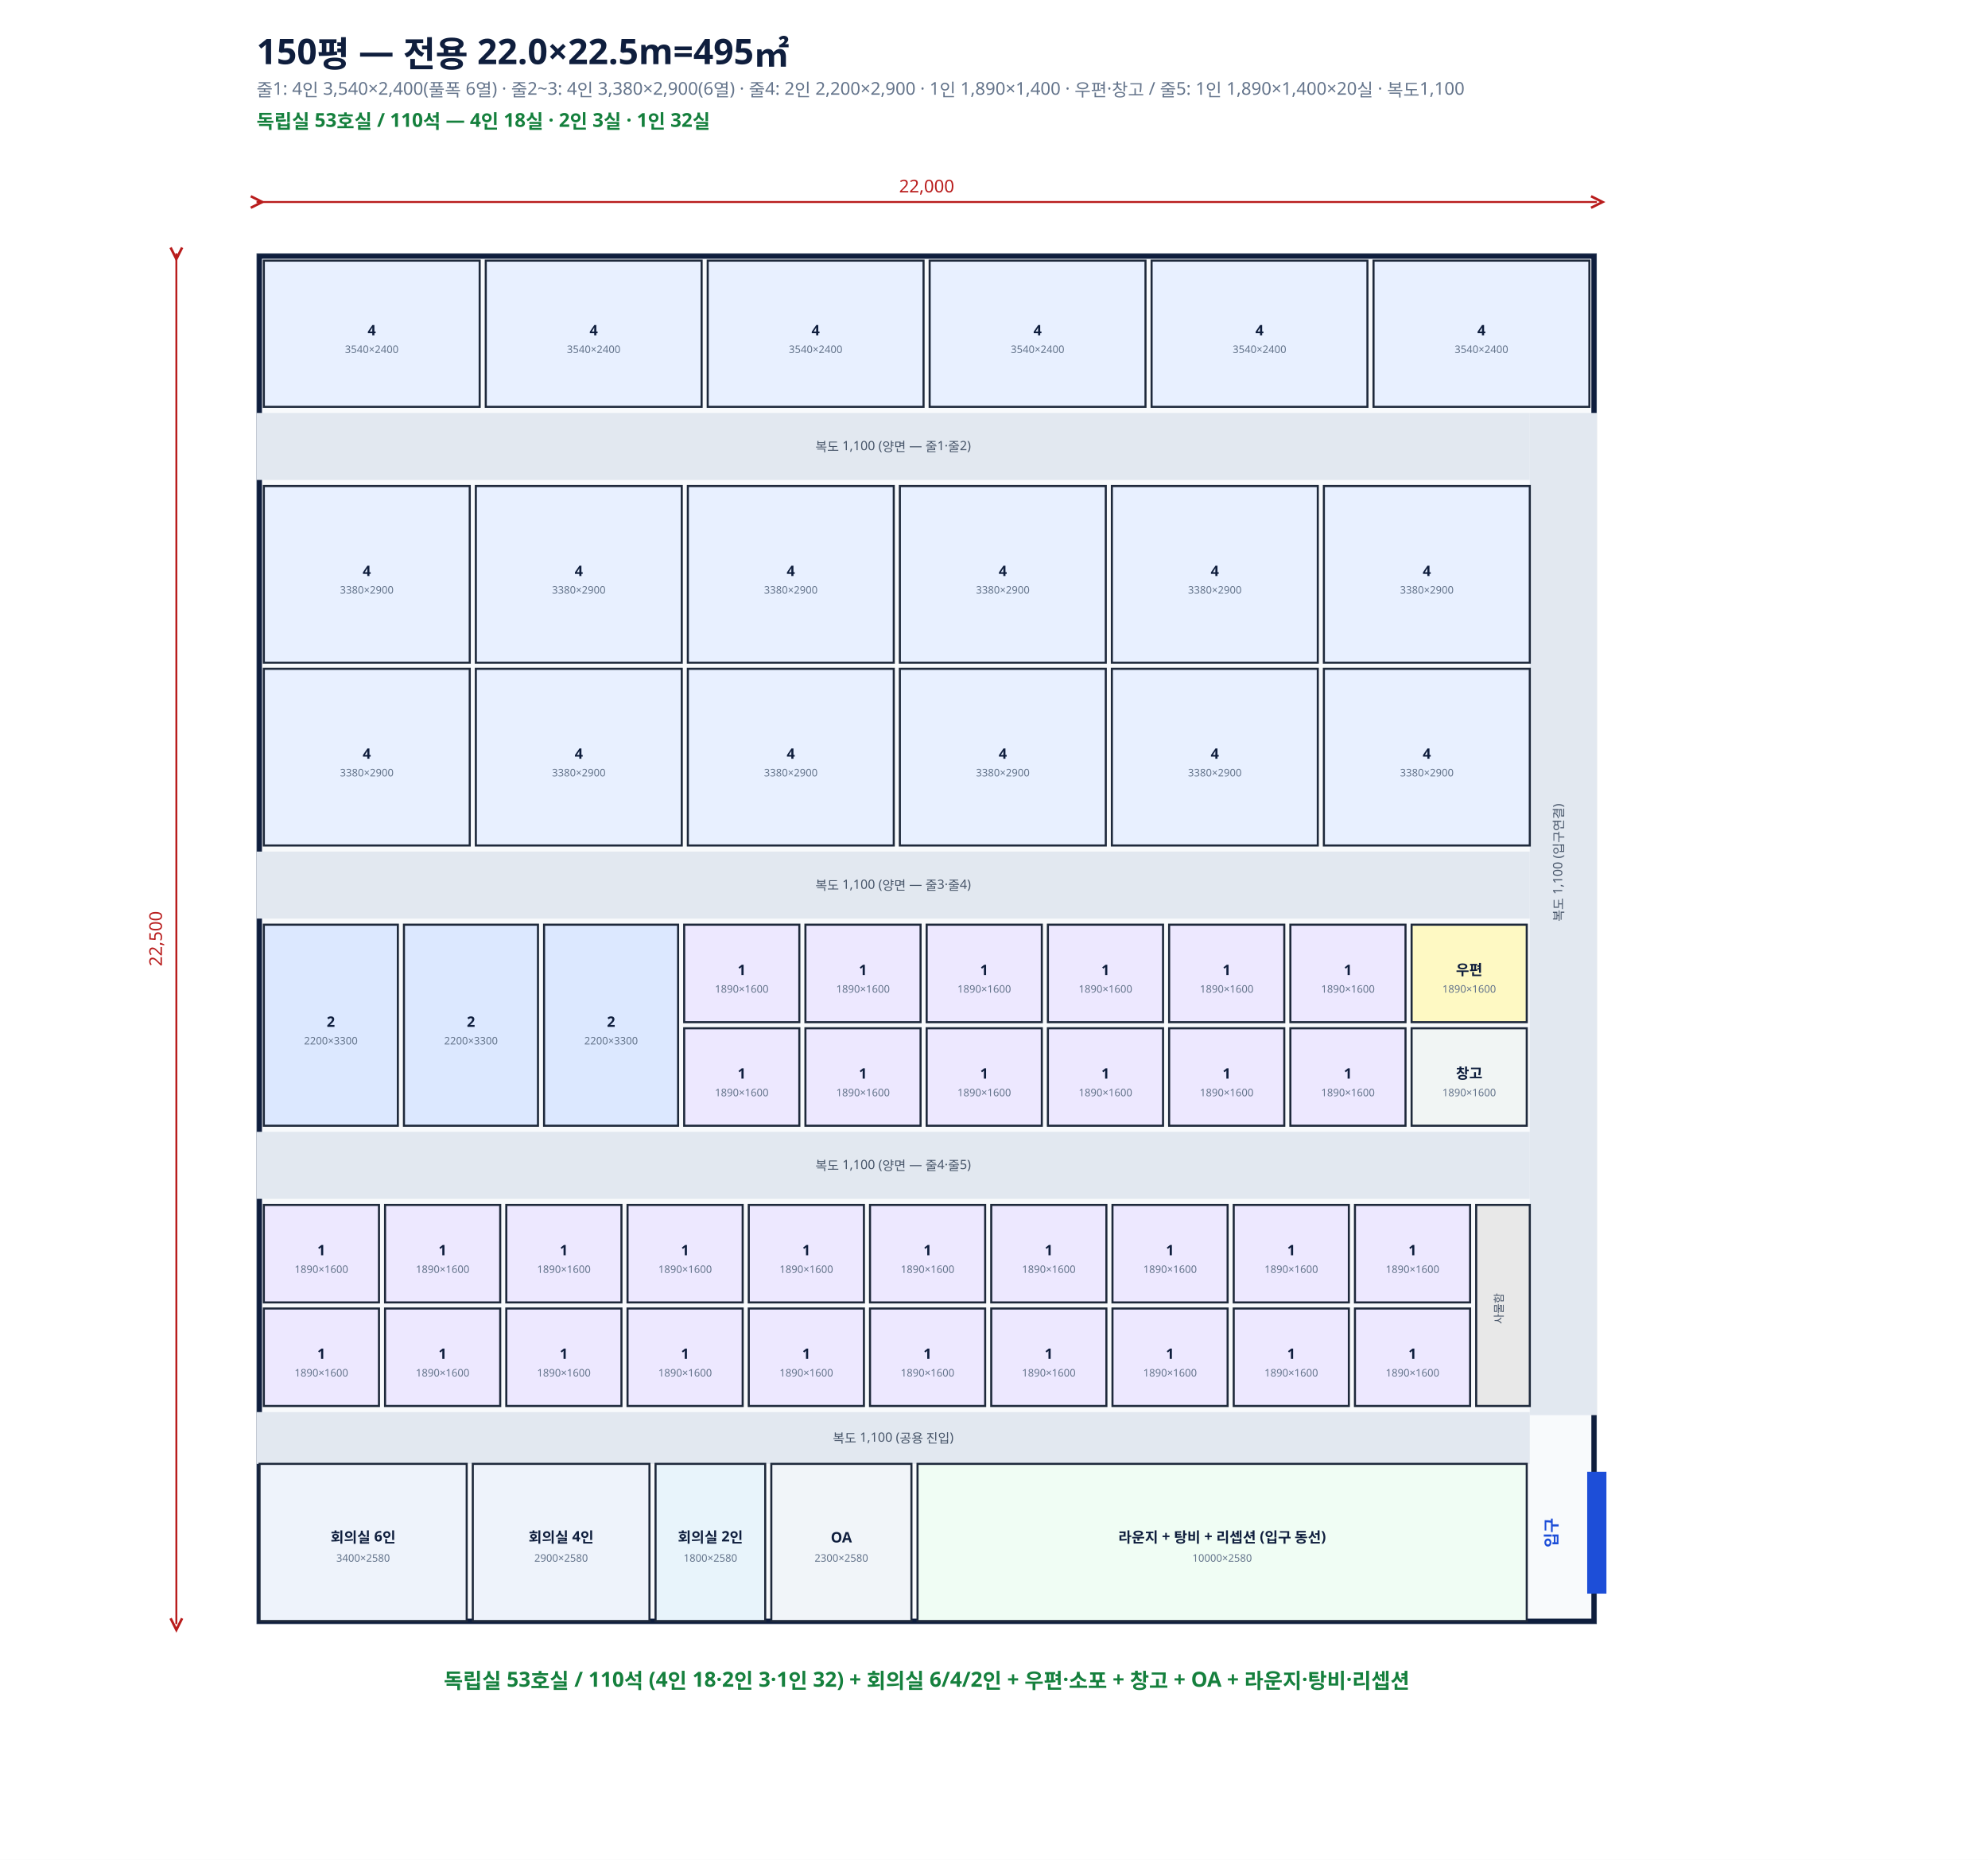
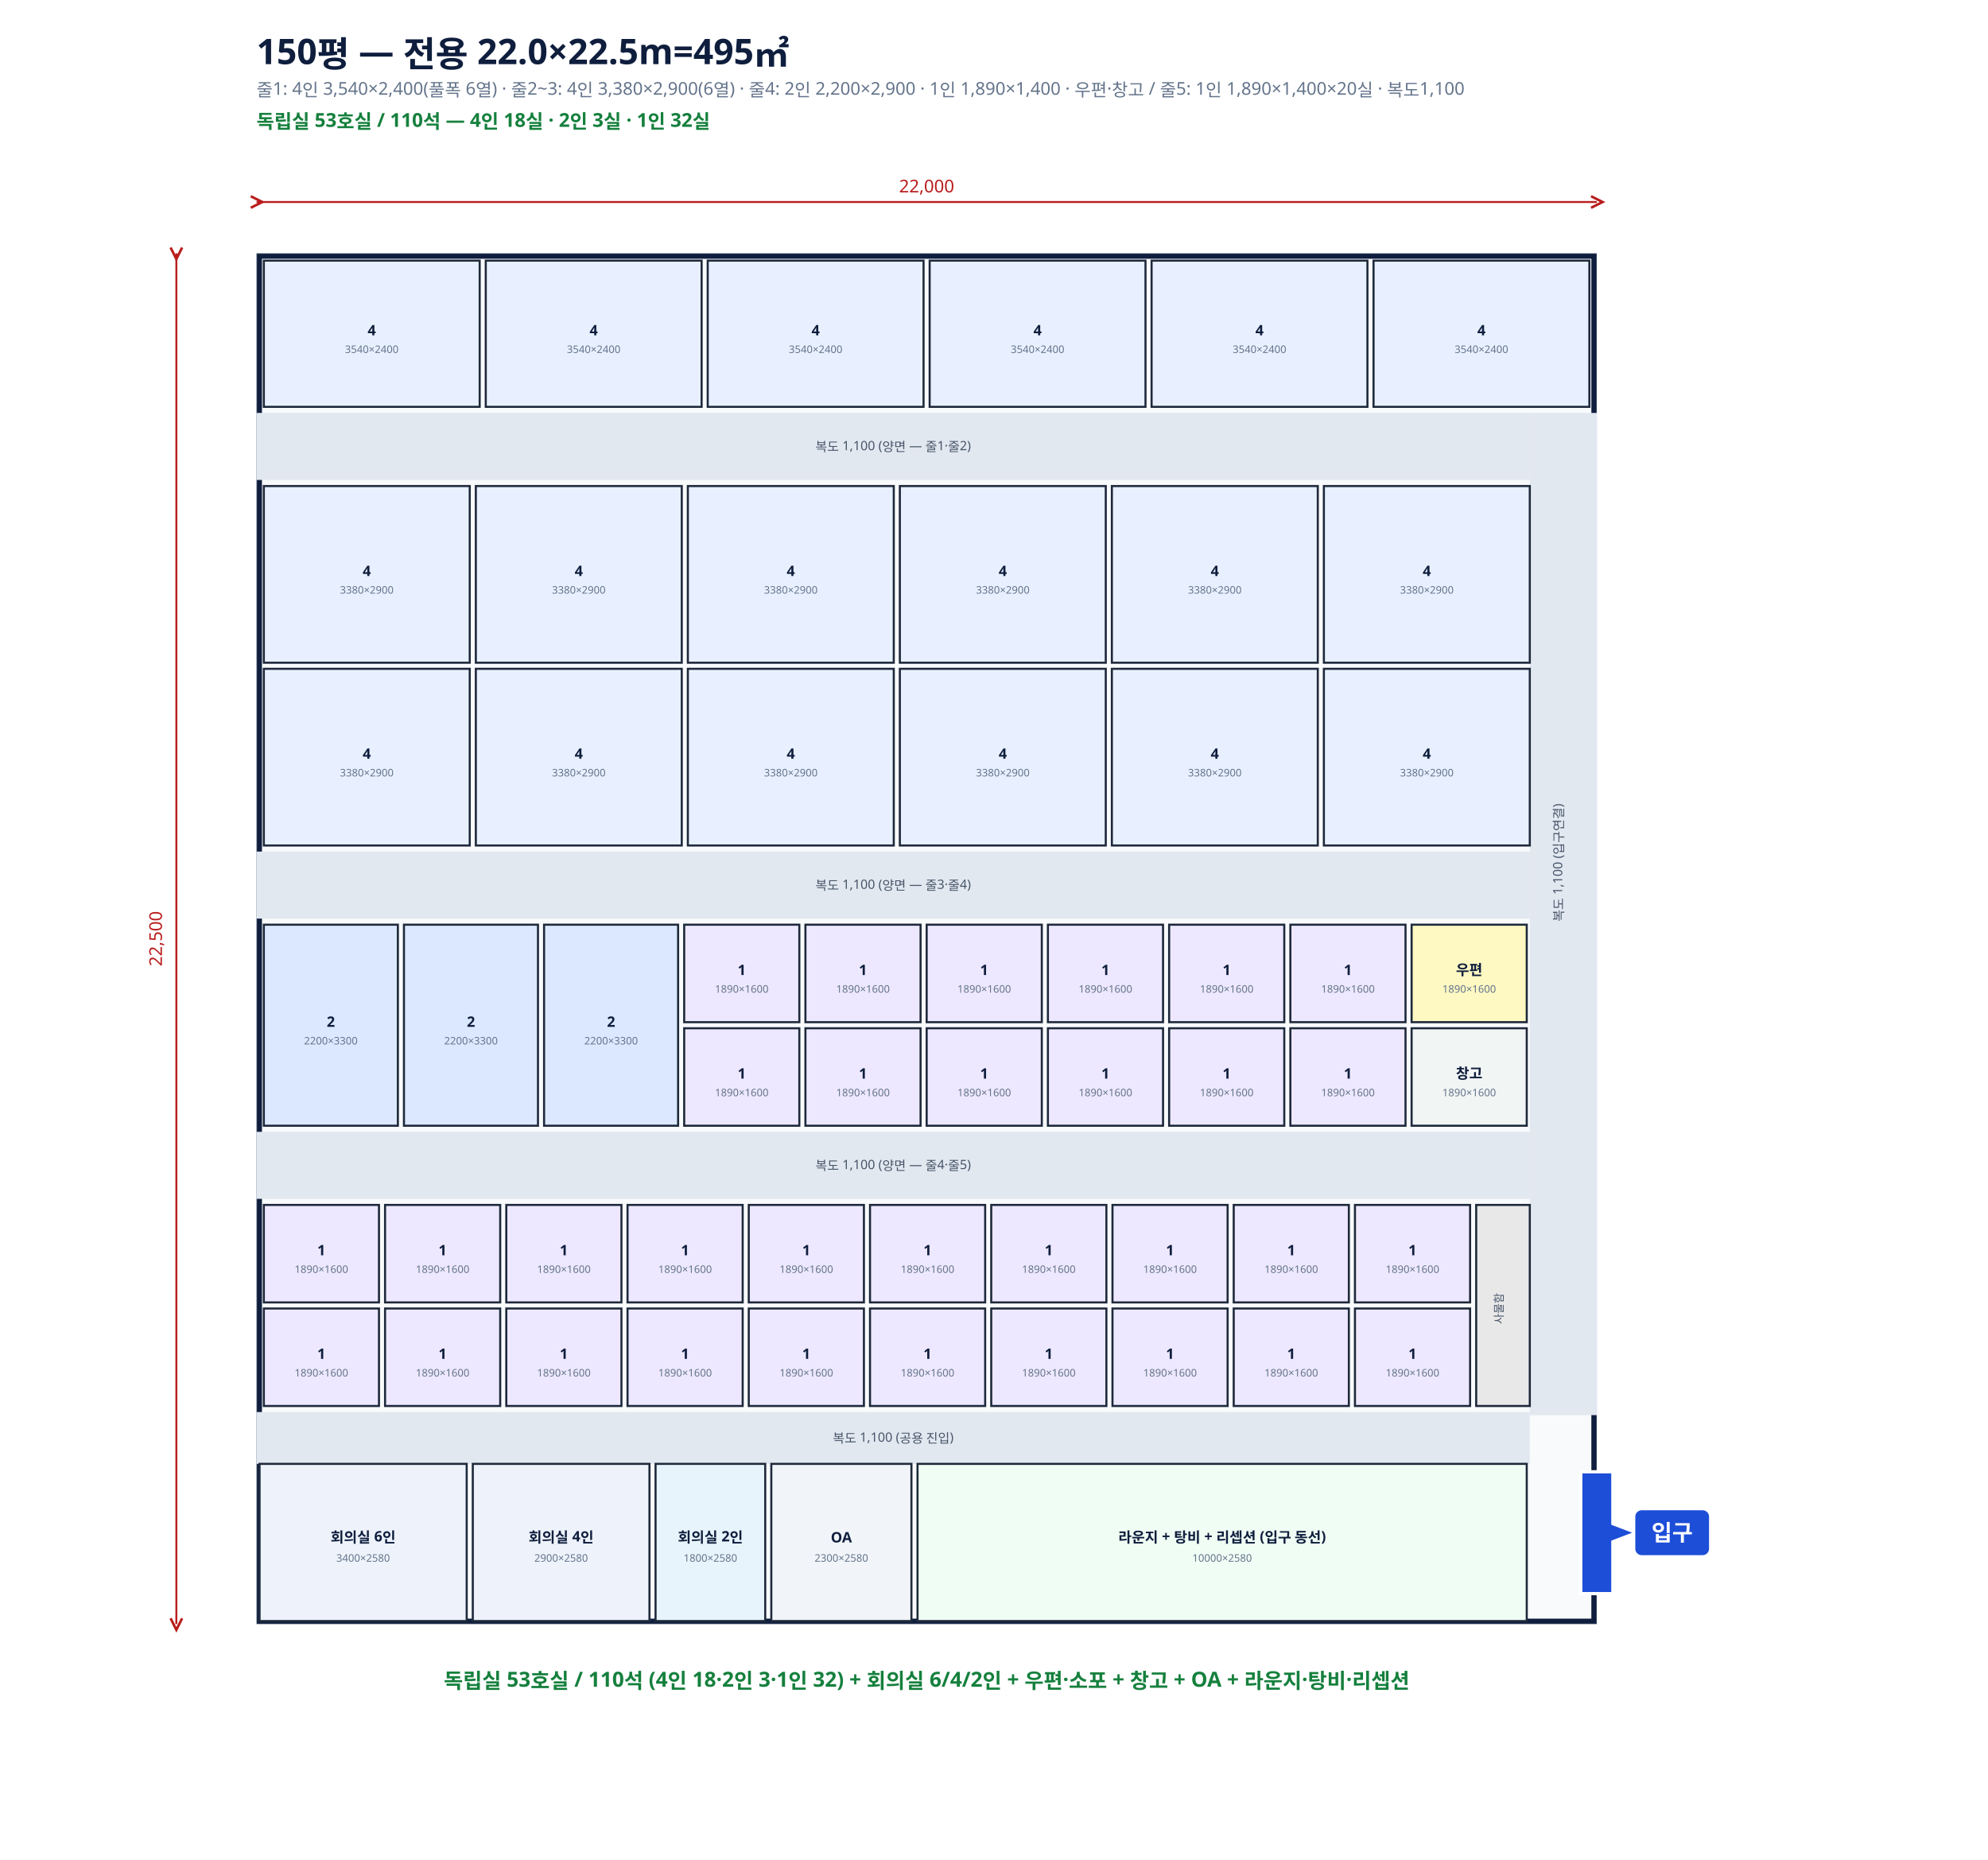
<svg xmlns="http://www.w3.org/2000/svg" width="1240" height="1160" font-family="Malgun Gothic,Pretendard,sans-serif">
  <rect width="1240" height="1160" fill="#fff" />
  <text x="160" y="40" font-size="22" font-weight="800" fill="#0f1e3d">150평 — 전용 22.0×22.5m=495㎡</text>
  <text x="160" y="60" font-size="11" fill="#64748b">줄1: 4인 3,540×2,400(풀폭 6열) · 줄2~3: 4인 3,380×2,900(6열) · 줄4: 2인 2,200×2,900 · 1인 1,890×1,400 · 우편·창고 / 줄5: 1인 1,890×1,400×20실 · 복도1,100</text>
  <rect x="160" y="158" width="836" height="855" fill="#3a4a63" />
  <rect x="161.9" y="159.9" width="832.2" height="851.2" fill="#f8fafc" stroke="#0f1e3d" stroke-width="3" />
  <rect x="954.2" y="257.56" width="41.8" height="625.1" fill="#e2e8f0" />
  <text x="975.1" y="538" font-size="8" fill="#475569" text-anchor="middle" transform="rotate(-90 975.1 538)">복도 1,100 (입구연결)</text>
-   <rect x="990" y="918" width="12" height="76" fill="#1d4ed8" />
-   <text x="971.3" y="956" font-size="10" font-weight="800" fill="#1d4ed8" text-anchor="middle" transform="rotate(-90 971.3 956)">입구</text>
+   <rect x="986" y="918" width="20" height="76" fill="#1d4ed8" stroke="#fff" stroke-width="2" />
+   <polygon points="1018,956 998,948.4 998,963.6" fill="#1d4ed8" />
+   <rect x="1020" y="942" width="46" height="28" rx="4" fill="#1d4ed8" />
+   <text x="1043" y="961" font-size="14" font-weight="900" fill="#fff" text-anchor="middle">입구</text>
  <rect x="164.56" y="162.56" width="134.634" height="91.2" fill="#e8f0ff" stroke="#1e293b" stroke-width="1.3" />
  <text x="231.877" y="209.16" font-size="9" font-weight="700" fill="#0f1e3d" text-anchor="middle">4</text>
  <text x="231.877" y="220.16" font-size="6.5" fill="#64748b" text-anchor="middle">3540×2400</text>
  <rect x="302.994" y="162.56" width="134.634" height="91.2" fill="#e8f0ff" stroke="#1e293b" stroke-width="1.3" />
  <text x="370.311" y="209.16" font-size="9" font-weight="700" fill="#0f1e3d" text-anchor="middle">4</text>
  <text x="370.311" y="220.16" font-size="6.5" fill="#64748b" text-anchor="middle">3540×2400</text>
  <rect x="441.428" y="162.56" width="134.634" height="91.2" fill="#e8f0ff" stroke="#1e293b" stroke-width="1.3" />
  <text x="508.745" y="209.16" font-size="9" font-weight="700" fill="#0f1e3d" text-anchor="middle">4</text>
  <text x="508.745" y="220.16" font-size="6.5" fill="#64748b" text-anchor="middle">3540×2400</text>
  <rect x="579.862" y="162.56" width="134.634" height="91.2" fill="#e8f0ff" stroke="#1e293b" stroke-width="1.3" />
  <text x="647.179" y="209.16" font-size="9" font-weight="700" fill="#0f1e3d" text-anchor="middle">4</text>
  <text x="647.179" y="220.16" font-size="6.5" fill="#64748b" text-anchor="middle">3540×2400</text>
  <rect x="718.296" y="162.56" width="134.634" height="91.2" fill="#e8f0ff" stroke="#1e293b" stroke-width="1.3" />
  <text x="785.613" y="209.16" font-size="9" font-weight="700" fill="#0f1e3d" text-anchor="middle">4</text>
  <text x="785.613" y="220.16" font-size="6.5" fill="#64748b" text-anchor="middle">3540×2400</text>
  <rect x="856.73" y="162.56" width="134.634" height="91.2" fill="#e8f0ff" stroke="#1e293b" stroke-width="1.3" />
  <text x="924.047" y="209.16" font-size="9" font-weight="700" fill="#0f1e3d" text-anchor="middle">4</text>
  <text x="924.047" y="220.16" font-size="6.5" fill="#64748b" text-anchor="middle">3540×2400</text>
  <rect x="160" y="257.56" width="794.2" height="41.8" fill="#e2e8f0" />
  <text x="557.1" y="281.46" font-size="8" fill="#475569" text-anchor="middle">복도 1,100  (양면 — 줄1·줄2)</text>
  <rect x="164.56" y="303.16" width="128.44" height="110.2" fill="#e8f0ff" stroke="#1e293b" stroke-width="1.3" />
  <text x="228.78" y="359.26" font-size="9" font-weight="700" fill="#0f1e3d" text-anchor="middle">4</text>
  <text x="228.78" y="370.26" font-size="6.5" fill="#64748b" text-anchor="middle">3380×2900</text>
  <rect x="296.8" y="303.16" width="128.44" height="110.2" fill="#e8f0ff" stroke="#1e293b" stroke-width="1.3" />
  <text x="361.02" y="359.26" font-size="9" font-weight="700" fill="#0f1e3d" text-anchor="middle">4</text>
  <text x="361.02" y="370.26" font-size="6.5" fill="#64748b" text-anchor="middle">3380×2900</text>
  <rect x="429.04" y="303.16" width="128.44" height="110.2" fill="#e8f0ff" stroke="#1e293b" stroke-width="1.3" />
  <text x="493.26" y="359.26" font-size="9" font-weight="700" fill="#0f1e3d" text-anchor="middle">4</text>
  <text x="493.26" y="370.26" font-size="6.5" fill="#64748b" text-anchor="middle">3380×2900</text>
  <rect x="561.28" y="303.16" width="128.44" height="110.2" fill="#e8f0ff" stroke="#1e293b" stroke-width="1.3" />
  <text x="625.5" y="359.26" font-size="9" font-weight="700" fill="#0f1e3d" text-anchor="middle">4</text>
  <text x="625.5" y="370.26" font-size="6.5" fill="#64748b" text-anchor="middle">3380×2900</text>
  <rect x="693.52" y="303.16" width="128.44" height="110.2" fill="#e8f0ff" stroke="#1e293b" stroke-width="1.3" />
  <text x="757.74" y="359.26" font-size="9" font-weight="700" fill="#0f1e3d" text-anchor="middle">4</text>
  <text x="757.74" y="370.26" font-size="6.5" fill="#64748b" text-anchor="middle">3380×2900</text>
  <rect x="825.76" y="303.16" width="128.44" height="110.2" fill="#e8f0ff" stroke="#1e293b" stroke-width="1.3" />
  <text x="889.98" y="359.26" font-size="9" font-weight="700" fill="#0f1e3d" text-anchor="middle">4</text>
  <text x="889.98" y="370.26" font-size="6.5" fill="#64748b" text-anchor="middle">3380×2900</text>
  <rect x="164.56" y="417.16" width="128.44" height="110.2" fill="#e8f0ff" stroke="#1e293b" stroke-width="1.3" />
  <text x="228.78" y="473.26" font-size="9" font-weight="700" fill="#0f1e3d" text-anchor="middle">4</text>
  <text x="228.78" y="484.26" font-size="6.5" fill="#64748b" text-anchor="middle">3380×2900</text>
  <rect x="296.8" y="417.16" width="128.44" height="110.2" fill="#e8f0ff" stroke="#1e293b" stroke-width="1.3" />
  <text x="361.02" y="473.26" font-size="9" font-weight="700" fill="#0f1e3d" text-anchor="middle">4</text>
  <text x="361.02" y="484.26" font-size="6.5" fill="#64748b" text-anchor="middle">3380×2900</text>
  <rect x="429.04" y="417.16" width="128.44" height="110.2" fill="#e8f0ff" stroke="#1e293b" stroke-width="1.3" />
  <text x="493.26" y="473.26" font-size="9" font-weight="700" fill="#0f1e3d" text-anchor="middle">4</text>
  <text x="493.26" y="484.26" font-size="6.5" fill="#64748b" text-anchor="middle">3380×2900</text>
  <rect x="561.28" y="417.16" width="128.44" height="110.2" fill="#e8f0ff" stroke="#1e293b" stroke-width="1.3" />
  <text x="625.5" y="473.26" font-size="9" font-weight="700" fill="#0f1e3d" text-anchor="middle">4</text>
  <text x="625.5" y="484.26" font-size="6.5" fill="#64748b" text-anchor="middle">3380×2900</text>
  <rect x="693.52" y="417.16" width="128.44" height="110.2" fill="#e8f0ff" stroke="#1e293b" stroke-width="1.3" />
  <text x="757.74" y="473.26" font-size="9" font-weight="700" fill="#0f1e3d" text-anchor="middle">4</text>
  <text x="757.74" y="484.26" font-size="6.5" fill="#64748b" text-anchor="middle">3380×2900</text>
  <rect x="825.76" y="417.16" width="128.44" height="110.2" fill="#e8f0ff" stroke="#1e293b" stroke-width="1.3" />
  <text x="889.98" y="473.26" font-size="9" font-weight="700" fill="#0f1e3d" text-anchor="middle">4</text>
  <text x="889.98" y="484.26" font-size="6.5" fill="#64748b" text-anchor="middle">3380×2900</text>
  <rect x="160" y="531.16" width="794.2" height="41.8" fill="#e2e8f0" />
  <text x="557.1" y="555.06" font-size="8" fill="#475569" text-anchor="middle">복도 1,100  (양면 — 줄3·줄4)</text>
  <rect x="164.56" y="576.76" width="83.6" height="125.4" fill="#dce8ff" stroke="#1e293b" stroke-width="1.3" />
  <text x="206.36" y="640.46" font-size="9" font-weight="700" fill="#0f1e3d" text-anchor="middle">2</text>
  <text x="206.36" y="651.46" font-size="6.5" fill="#64748b" text-anchor="middle">2200×3300</text>
  <rect x="251.96" y="576.76" width="83.6" height="125.4" fill="#dce8ff" stroke="#1e293b" stroke-width="1.3" />
  <text x="293.76" y="640.46" font-size="9" font-weight="700" fill="#0f1e3d" text-anchor="middle">2</text>
  <text x="293.76" y="651.46" font-size="6.5" fill="#64748b" text-anchor="middle">2200×3300</text>
  <rect x="339.36" y="576.76" width="83.6" height="125.4" fill="#dce8ff" stroke="#1e293b" stroke-width="1.3" />
  <text x="381.16" y="640.46" font-size="9" font-weight="700" fill="#0f1e3d" text-anchor="middle">2</text>
  <text x="381.16" y="651.46" font-size="6.5" fill="#64748b" text-anchor="middle">2200×3300</text>
  <rect x="426.76" y="576.76" width="71.82" height="60.8" fill="#ede8ff" stroke="#1e293b" stroke-width="1.3" />
  <text x="462.67" y="608.16" font-size="9" font-weight="700" fill="#0f1e3d" text-anchor="middle">1</text>
  <text x="462.67" y="619.16" font-size="6.5" fill="#64748b" text-anchor="middle">1890×1600</text>
  <rect x="426.76" y="641.36" width="71.82" height="60.8" fill="#ede8ff" stroke="#1e293b" stroke-width="1.3" />
  <text x="462.67" y="672.76" font-size="9" font-weight="700" fill="#0f1e3d" text-anchor="middle">1</text>
  <text x="462.67" y="683.76" font-size="6.5" fill="#64748b" text-anchor="middle">1890×1600</text>
  <rect x="502.38" y="576.76" width="71.82" height="60.8" fill="#ede8ff" stroke="#1e293b" stroke-width="1.3" />
  <text x="538.29" y="608.16" font-size="9" font-weight="700" fill="#0f1e3d" text-anchor="middle">1</text>
  <text x="538.29" y="619.16" font-size="6.5" fill="#64748b" text-anchor="middle">1890×1600</text>
  <rect x="502.38" y="641.36" width="71.82" height="60.8" fill="#ede8ff" stroke="#1e293b" stroke-width="1.3" />
  <text x="538.29" y="672.76" font-size="9" font-weight="700" fill="#0f1e3d" text-anchor="middle">1</text>
  <text x="538.29" y="683.76" font-size="6.5" fill="#64748b" text-anchor="middle">1890×1600</text>
  <rect x="578" y="576.76" width="71.82" height="60.8" fill="#ede8ff" stroke="#1e293b" stroke-width="1.3" />
  <text x="613.91" y="608.16" font-size="9" font-weight="700" fill="#0f1e3d" text-anchor="middle">1</text>
  <text x="613.91" y="619.16" font-size="6.5" fill="#64748b" text-anchor="middle">1890×1600</text>
  <rect x="578" y="641.36" width="71.82" height="60.8" fill="#ede8ff" stroke="#1e293b" stroke-width="1.3" />
  <text x="613.91" y="672.76" font-size="9" font-weight="700" fill="#0f1e3d" text-anchor="middle">1</text>
  <text x="613.91" y="683.76" font-size="6.5" fill="#64748b" text-anchor="middle">1890×1600</text>
  <rect x="653.62" y="576.76" width="71.82" height="60.8" fill="#ede8ff" stroke="#1e293b" stroke-width="1.3" />
  <text x="689.53" y="608.16" font-size="9" font-weight="700" fill="#0f1e3d" text-anchor="middle">1</text>
  <text x="689.53" y="619.16" font-size="6.5" fill="#64748b" text-anchor="middle">1890×1600</text>
  <rect x="653.62" y="641.36" width="71.82" height="60.8" fill="#ede8ff" stroke="#1e293b" stroke-width="1.3" />
  <text x="689.53" y="672.76" font-size="9" font-weight="700" fill="#0f1e3d" text-anchor="middle">1</text>
  <text x="689.53" y="683.76" font-size="6.5" fill="#64748b" text-anchor="middle">1890×1600</text>
  <rect x="729.24" y="576.76" width="71.82" height="60.8" fill="#ede8ff" stroke="#1e293b" stroke-width="1.3" />
  <text x="765.15" y="608.16" font-size="9" font-weight="700" fill="#0f1e3d" text-anchor="middle">1</text>
  <text x="765.15" y="619.16" font-size="6.5" fill="#64748b" text-anchor="middle">1890×1600</text>
  <rect x="729.24" y="641.36" width="71.82" height="60.8" fill="#ede8ff" stroke="#1e293b" stroke-width="1.3" />
  <text x="765.15" y="672.76" font-size="9" font-weight="700" fill="#0f1e3d" text-anchor="middle">1</text>
  <text x="765.15" y="683.76" font-size="6.5" fill="#64748b" text-anchor="middle">1890×1600</text>
  <rect x="804.86" y="576.76" width="71.82" height="60.8" fill="#ede8ff" stroke="#1e293b" stroke-width="1.3" />
  <text x="840.77" y="608.16" font-size="9" font-weight="700" fill="#0f1e3d" text-anchor="middle">1</text>
  <text x="840.77" y="619.16" font-size="6.5" fill="#64748b" text-anchor="middle">1890×1600</text>
  <rect x="804.86" y="641.36" width="71.82" height="60.8" fill="#ede8ff" stroke="#1e293b" stroke-width="1.3" />
  <text x="840.77" y="672.76" font-size="9" font-weight="700" fill="#0f1e3d" text-anchor="middle">1</text>
  <text x="840.77" y="683.76" font-size="6.5" fill="#64748b" text-anchor="middle">1890×1600</text>
  <rect x="880.48" y="576.76" width="71.82" height="60.8" fill="#fef9c3" stroke="#1e293b" stroke-width="1.3" />
  <text x="916.39" y="608.16" font-size="9" font-weight="700" fill="#0f1e3d" text-anchor="middle">우편</text>
  <text x="916.39" y="619.16" font-size="6.5" fill="#64748b" text-anchor="middle">1890×1600</text>
  <rect x="880.48" y="641.36" width="71.82" height="60.8" fill="#f1f5f4" stroke="#1e293b" stroke-width="1.3" />
  <text x="916.39" y="672.76" font-size="9" font-weight="700" fill="#0f1e3d" text-anchor="middle">창고</text>
  <text x="916.39" y="683.76" font-size="6.5" fill="#64748b" text-anchor="middle">1890×1600</text>
  <rect x="160" y="705.96" width="794.2" height="41.8" fill="#e2e8f0" />
  <text x="557.1" y="729.86" font-size="8" fill="#475569" text-anchor="middle">복도 1,100  (양면 — 줄4·줄5)</text>
  <rect x="164.56" y="751.56" width="71.82" height="60.8" fill="#ede8ff" stroke="#1e293b" stroke-width="1.3" />
  <text x="200.47" y="782.96" font-size="9" font-weight="700" fill="#0f1e3d" text-anchor="middle">1</text>
  <text x="200.47" y="793.96" font-size="6.5" fill="#64748b" text-anchor="middle">1890×1600</text>
  <rect x="164.56" y="816.16" width="71.82" height="60.8" fill="#ede8ff" stroke="#1e293b" stroke-width="1.3" />
  <text x="200.47" y="847.56" font-size="9" font-weight="700" fill="#0f1e3d" text-anchor="middle">1</text>
  <text x="200.47" y="858.56" font-size="6.5" fill="#64748b" text-anchor="middle">1890×1600</text>
  <rect x="240.18" y="751.56" width="71.82" height="60.8" fill="#ede8ff" stroke="#1e293b" stroke-width="1.3" />
  <text x="276.09" y="782.96" font-size="9" font-weight="700" fill="#0f1e3d" text-anchor="middle">1</text>
  <text x="276.09" y="793.96" font-size="6.5" fill="#64748b" text-anchor="middle">1890×1600</text>
  <rect x="240.18" y="816.16" width="71.82" height="60.8" fill="#ede8ff" stroke="#1e293b" stroke-width="1.3" />
  <text x="276.09" y="847.56" font-size="9" font-weight="700" fill="#0f1e3d" text-anchor="middle">1</text>
  <text x="276.09" y="858.56" font-size="6.5" fill="#64748b" text-anchor="middle">1890×1600</text>
  <rect x="315.8" y="751.56" width="71.82" height="60.8" fill="#ede8ff" stroke="#1e293b" stroke-width="1.3" />
  <text x="351.71" y="782.96" font-size="9" font-weight="700" fill="#0f1e3d" text-anchor="middle">1</text>
  <text x="351.71" y="793.96" font-size="6.5" fill="#64748b" text-anchor="middle">1890×1600</text>
  <rect x="315.8" y="816.16" width="71.82" height="60.8" fill="#ede8ff" stroke="#1e293b" stroke-width="1.3" />
  <text x="351.71" y="847.56" font-size="9" font-weight="700" fill="#0f1e3d" text-anchor="middle">1</text>
  <text x="351.71" y="858.56" font-size="6.5" fill="#64748b" text-anchor="middle">1890×1600</text>
  <rect x="391.42" y="751.56" width="71.82" height="60.8" fill="#ede8ff" stroke="#1e293b" stroke-width="1.3" />
  <text x="427.33" y="782.96" font-size="9" font-weight="700" fill="#0f1e3d" text-anchor="middle">1</text>
  <text x="427.33" y="793.96" font-size="6.5" fill="#64748b" text-anchor="middle">1890×1600</text>
  <rect x="391.42" y="816.16" width="71.82" height="60.8" fill="#ede8ff" stroke="#1e293b" stroke-width="1.3" />
  <text x="427.33" y="847.56" font-size="9" font-weight="700" fill="#0f1e3d" text-anchor="middle">1</text>
  <text x="427.33" y="858.56" font-size="6.5" fill="#64748b" text-anchor="middle">1890×1600</text>
  <rect x="467.04" y="751.56" width="71.82" height="60.8" fill="#ede8ff" stroke="#1e293b" stroke-width="1.3" />
  <text x="502.95" y="782.96" font-size="9" font-weight="700" fill="#0f1e3d" text-anchor="middle">1</text>
  <text x="502.95" y="793.96" font-size="6.5" fill="#64748b" text-anchor="middle">1890×1600</text>
  <rect x="467.04" y="816.16" width="71.82" height="60.8" fill="#ede8ff" stroke="#1e293b" stroke-width="1.3" />
  <text x="502.95" y="847.56" font-size="9" font-weight="700" fill="#0f1e3d" text-anchor="middle">1</text>
  <text x="502.95" y="858.56" font-size="6.5" fill="#64748b" text-anchor="middle">1890×1600</text>
  <rect x="542.66" y="751.56" width="71.82" height="60.8" fill="#ede8ff" stroke="#1e293b" stroke-width="1.3" />
  <text x="578.57" y="782.96" font-size="9" font-weight="700" fill="#0f1e3d" text-anchor="middle">1</text>
  <text x="578.57" y="793.96" font-size="6.5" fill="#64748b" text-anchor="middle">1890×1600</text>
  <rect x="542.66" y="816.16" width="71.82" height="60.8" fill="#ede8ff" stroke="#1e293b" stroke-width="1.3" />
  <text x="578.57" y="847.56" font-size="9" font-weight="700" fill="#0f1e3d" text-anchor="middle">1</text>
  <text x="578.57" y="858.56" font-size="6.5" fill="#64748b" text-anchor="middle">1890×1600</text>
  <rect x="618.28" y="751.56" width="71.82" height="60.8" fill="#ede8ff" stroke="#1e293b" stroke-width="1.3" />
  <text x="654.19" y="782.96" font-size="9" font-weight="700" fill="#0f1e3d" text-anchor="middle">1</text>
  <text x="654.19" y="793.96" font-size="6.5" fill="#64748b" text-anchor="middle">1890×1600</text>
  <rect x="618.28" y="816.16" width="71.82" height="60.8" fill="#ede8ff" stroke="#1e293b" stroke-width="1.3" />
  <text x="654.19" y="847.56" font-size="9" font-weight="700" fill="#0f1e3d" text-anchor="middle">1</text>
  <text x="654.19" y="858.56" font-size="6.5" fill="#64748b" text-anchor="middle">1890×1600</text>
  <rect x="693.9" y="751.56" width="71.82" height="60.8" fill="#ede8ff" stroke="#1e293b" stroke-width="1.3" />
  <text x="729.81" y="782.96" font-size="9" font-weight="700" fill="#0f1e3d" text-anchor="middle">1</text>
  <text x="729.81" y="793.96" font-size="6.5" fill="#64748b" text-anchor="middle">1890×1600</text>
  <rect x="693.9" y="816.16" width="71.82" height="60.8" fill="#ede8ff" stroke="#1e293b" stroke-width="1.3" />
  <text x="729.81" y="847.56" font-size="9" font-weight="700" fill="#0f1e3d" text-anchor="middle">1</text>
  <text x="729.81" y="858.56" font-size="6.5" fill="#64748b" text-anchor="middle">1890×1600</text>
  <rect x="769.52" y="751.56" width="71.82" height="60.8" fill="#ede8ff" stroke="#1e293b" stroke-width="1.3" />
  <text x="805.43" y="782.96" font-size="9" font-weight="700" fill="#0f1e3d" text-anchor="middle">1</text>
  <text x="805.43" y="793.96" font-size="6.5" fill="#64748b" text-anchor="middle">1890×1600</text>
  <rect x="769.52" y="816.16" width="71.82" height="60.8" fill="#ede8ff" stroke="#1e293b" stroke-width="1.3" />
  <text x="805.43" y="847.56" font-size="9" font-weight="700" fill="#0f1e3d" text-anchor="middle">1</text>
  <text x="805.43" y="858.56" font-size="6.5" fill="#64748b" text-anchor="middle">1890×1600</text>
  <rect x="845.14" y="751.56" width="71.82" height="60.8" fill="#ede8ff" stroke="#1e293b" stroke-width="1.3" />
  <text x="881.05" y="782.96" font-size="9" font-weight="700" fill="#0f1e3d" text-anchor="middle">1</text>
  <text x="881.05" y="793.96" font-size="6.5" fill="#64748b" text-anchor="middle">1890×1600</text>
  <rect x="845.14" y="816.16" width="71.82" height="60.8" fill="#ede8ff" stroke="#1e293b" stroke-width="1.3" />
  <text x="881.05" y="847.56" font-size="9" font-weight="700" fill="#0f1e3d" text-anchor="middle">1</text>
  <text x="881.05" y="858.56" font-size="6.5" fill="#64748b" text-anchor="middle">1890×1600</text>
  <rect x="920.76" y="751.56" width="33.44" height="125.4" fill="#e8e8e8" stroke="#1e293b" stroke-width="1.3" />
  <text x="937.48" y="816.16" font-size="7" fill="#475569" text-anchor="middle" transform="rotate(-90 937.48 816.16)">사물함</text>
  <rect x="160" y="880.76" width="794.2" height="32.3" fill="#e2e8f0" />
  <text x="557.1" y="899.91" font-size="8" fill="#475569" text-anchor="middle">복도 1,100 (공용 진입)</text>
  <rect x="161.9" y="913.06" width="129.2" height="98.04" fill="#eef3fb" stroke="#1e293b" stroke-width="1.3" />
  <text x="226.5" y="962.08" font-size="9" font-weight="700" fill="#0f1e3d" text-anchor="middle">회의실 6인</text>
  <text x="226.5" y="974.08" font-size="6.5" fill="#64748b" text-anchor="middle">3400×2580</text>
  <rect x="294.9" y="913.06" width="110.2" height="98.04" fill="#eef3fb" stroke="#1e293b" stroke-width="1.3" />
  <text x="350" y="962.08" font-size="9" font-weight="700" fill="#0f1e3d" text-anchor="middle">회의실 4인</text>
  <text x="350" y="974.08" font-size="6.5" fill="#64748b" text-anchor="middle">2900×2580</text>
  <rect x="408.9" y="913.06" width="68.4" height="98.04" fill="#e8f4fb" stroke="#1e293b" stroke-width="1.3" />
  <text x="443.1" y="962.08" font-size="9" font-weight="700" fill="#0f1e3d" text-anchor="middle">회의실 2인</text>
  <text x="443.1" y="974.08" font-size="6.5" fill="#64748b" text-anchor="middle">1800×2580</text>
  <rect x="481.1" y="913.06" width="87.4" height="98.04" fill="#f1f5f9" stroke="#1e293b" stroke-width="1.3" />
  <text x="524.8" y="962.08" font-size="9" font-weight="700" fill="#0f1e3d" text-anchor="middle">OA</text>
  <text x="524.8" y="974.08" font-size="6.5" fill="#64748b" text-anchor="middle">2300×2580</text>
  <rect x="572.3" y="913.06" width="380" height="98.04" fill="#f0fdf4" stroke="#1e293b" stroke-width="1.3" />
  <text x="762.3" y="962.08" font-size="9" font-weight="700" fill="#0f1e3d" text-anchor="middle">라운지 + 탕비 + 리셉션 (입구 동선)</text>
  <text x="762.3" y="974.08" font-size="6.5" fill="#64748b" text-anchor="middle">10000×2580</text>
  <text x="578" y="1053" font-size="13" font-weight="800" fill="#15803d" text-anchor="middle">독립실 53호실 / 110석 (4인 18·2인 3·1인 32) + 회의실 6/4/2인 + 우편·소포 + 창고 + OA + 라운지·탕비·리셉션</text>
  <defs>
    <marker id="a" markerWidth="10" markerHeight="10" refX="5" refY="5" orient="auto">
      <path d="M2,2 L8,5 L2,8" fill="none" stroke="#b91c1c" stroke-width="1.3" />
    </marker>
  </defs>
  <line x1="160" y1="126" x2="996" y2="126" stroke="#b91c1c" stroke-width="1.2" marker-start="url(#a)" marker-end="url(#a)" />
  <text x="578" y="120" font-size="11" fill="#b91c1c" text-anchor="middle">22,000</text>
  <line x1="110" y1="158" x2="110" y2="1013" stroke="#b91c1c" stroke-width="1.2" marker-start="url(#a)" marker-end="url(#a)" />
  <text x="101" y="585.5" font-size="11" fill="#b91c1c" text-anchor="middle" transform="rotate(-90 101 585.5)">22,500</text>
  <text x="160" y="80" font-size="12" font-weight="700" fill="#15803d">독립실 53호실 / 110석 — 4인 18실 · 2인 3실 · 1인 32실</text>
</svg>
